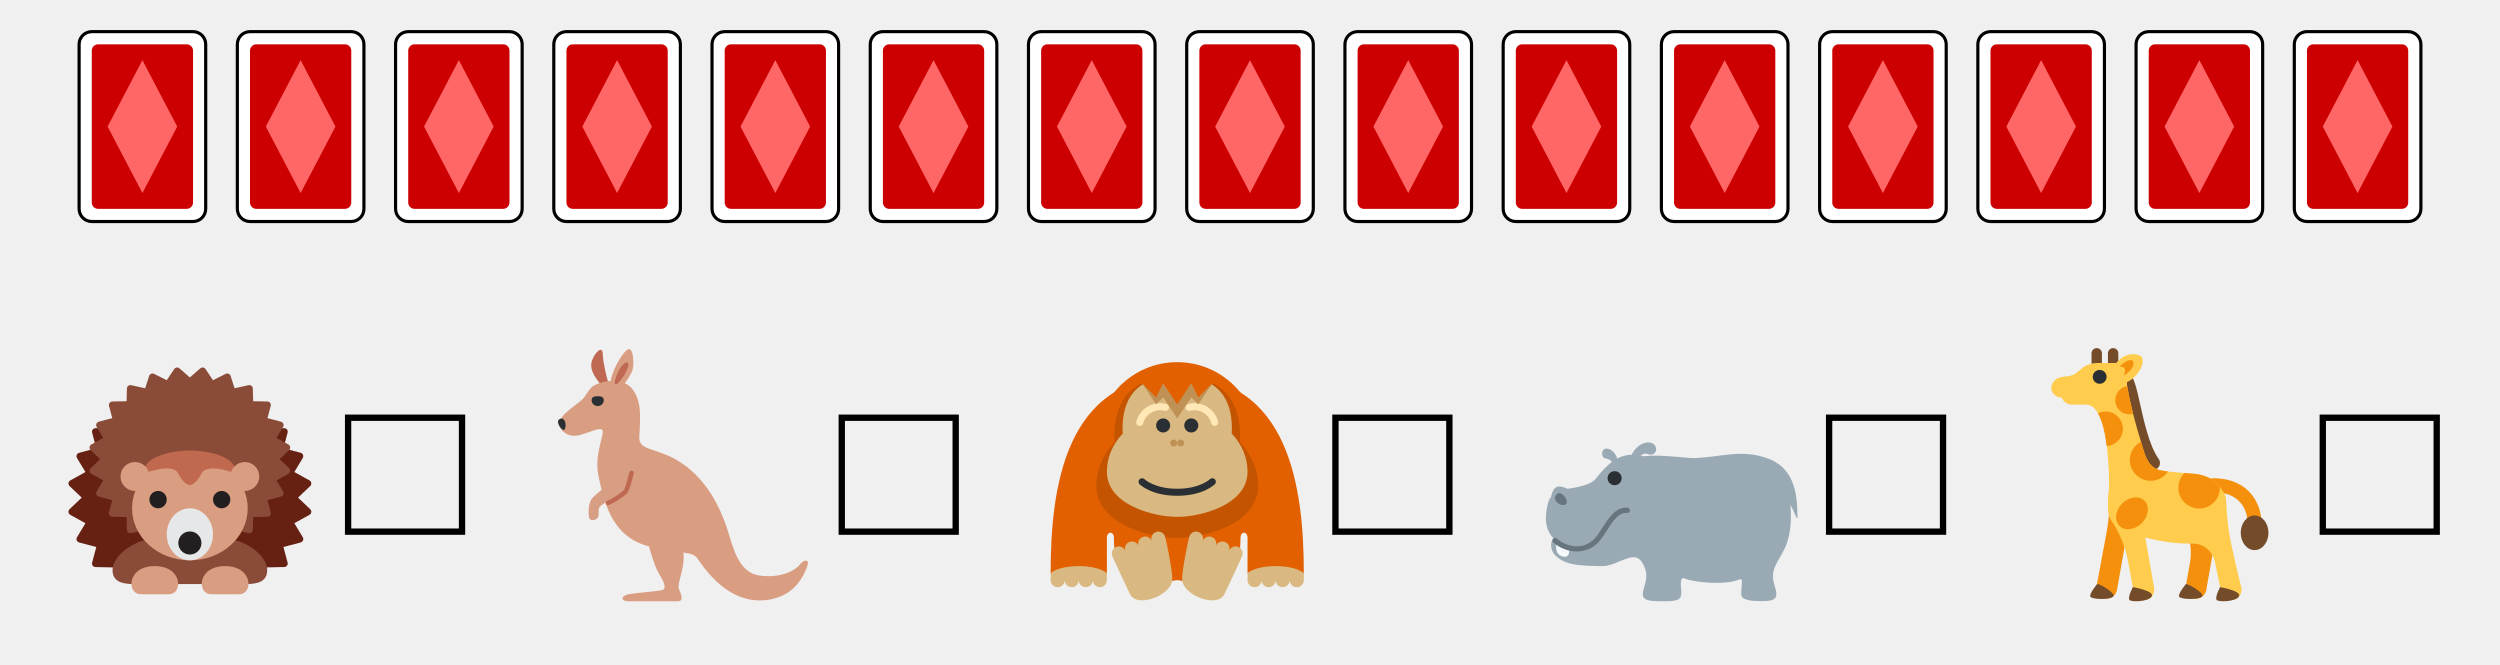
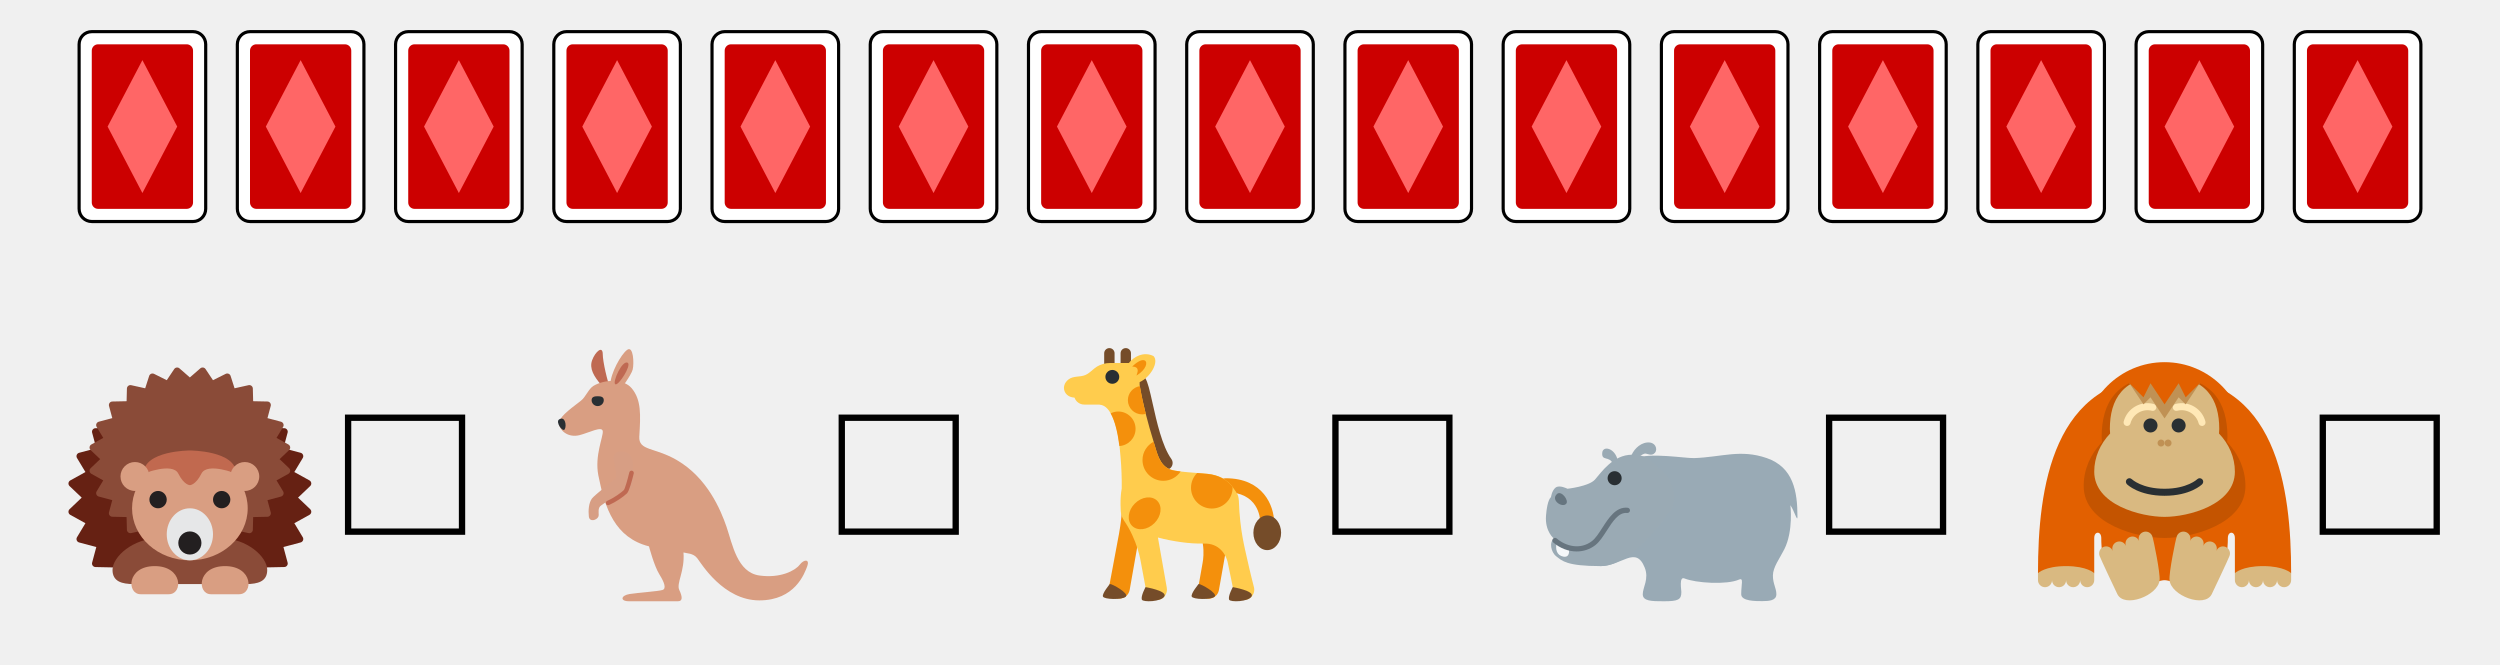
<svg xmlns="http://www.w3.org/2000/svg" width="790.0" height="210.0" viewBox="0 0 790.0 210.0">
  <defs>
</defs>
  <g>
    <g transform="translate(25.0, 10)">
      <rect x="0" y="0" width="40" height="60" rx="4" ry="4" fill="white" stroke="black" stroke-width="1" />
      <rect x="4" y="4" width="32" height="52" rx="2" ry="2" fill="#cc0000" stroke="none" />
      <path d="M20.0,9 L31,30.0 L20.0,51 L9,30.0 Z" fill="#ff6666" />
    </g>
    <g transform="translate(75.0, 10)">
      <rect x="0" y="0" width="40" height="60" rx="4" ry="4" fill="white" stroke="black" stroke-width="1" />
      <rect x="4" y="4" width="32" height="52" rx="2" ry="2" fill="#cc0000" stroke="none" />
      <path d="M20.0,9 L31,30.0 L20.0,51 L9,30.0 Z" fill="#ff6666" />
    </g>
    <g transform="translate(125.0, 10)">
      <rect x="0" y="0" width="40" height="60" rx="4" ry="4" fill="white" stroke="black" stroke-width="1" />
      <rect x="4" y="4" width="32" height="52" rx="2" ry="2" fill="#cc0000" stroke="none" />
      <path d="M20.0,9 L31,30.0 L20.0,51 L9,30.0 Z" fill="#ff6666" />
    </g>
    <g transform="translate(175.0, 10)">
      <rect x="0" y="0" width="40" height="60" rx="4" ry="4" fill="white" stroke="black" stroke-width="1" />
      <rect x="4" y="4" width="32" height="52" rx="2" ry="2" fill="#cc0000" stroke="none" />
      <path d="M20.0,9 L31,30.0 L20.0,51 L9,30.0 Z" fill="#ff6666" />
    </g>
    <g transform="translate(225.0, 10)">
      <rect x="0" y="0" width="40" height="60" rx="4" ry="4" fill="white" stroke="black" stroke-width="1" />
      <rect x="4" y="4" width="32" height="52" rx="2" ry="2" fill="#cc0000" stroke="none" />
      <path d="M20.0,9 L31,30.0 L20.0,51 L9,30.0 Z" fill="#ff6666" />
    </g>
    <g transform="translate(275.0, 10)">
      <rect x="0" y="0" width="40" height="60" rx="4" ry="4" fill="white" stroke="black" stroke-width="1" />
      <rect x="4" y="4" width="32" height="52" rx="2" ry="2" fill="#cc0000" stroke="none" />
      <path d="M20.0,9 L31,30.0 L20.0,51 L9,30.0 Z" fill="#ff6666" />
    </g>
    <g transform="translate(325.0, 10)">
      <rect x="0" y="0" width="40" height="60" rx="4" ry="4" fill="white" stroke="black" stroke-width="1" />
      <rect x="4" y="4" width="32" height="52" rx="2" ry="2" fill="#cc0000" stroke="none" />
      <path d="M20.0,9 L31,30.0 L20.0,51 L9,30.0 Z" fill="#ff6666" />
    </g>
    <g transform="translate(375.0, 10)">
      <rect x="0" y="0" width="40" height="60" rx="4" ry="4" fill="white" stroke="black" stroke-width="1" />
      <rect x="4" y="4" width="32" height="52" rx="2" ry="2" fill="#cc0000" stroke="none" />
      <path d="M20.0,9 L31,30.0 L20.0,51 L9,30.0 Z" fill="#ff6666" />
    </g>
    <g transform="translate(425.0, 10)">
      <rect x="0" y="0" width="40" height="60" rx="4" ry="4" fill="white" stroke="black" stroke-width="1" />
      <rect x="4" y="4" width="32" height="52" rx="2" ry="2" fill="#cc0000" stroke="none" />
      <path d="M20.0,9 L31,30.0 L20.0,51 L9,30.0 Z" fill="#ff6666" />
    </g>
    <g transform="translate(475.0, 10)">
      <rect x="0" y="0" width="40" height="60" rx="4" ry="4" fill="white" stroke="black" stroke-width="1" />
      <rect x="4" y="4" width="32" height="52" rx="2" ry="2" fill="#cc0000" stroke="none" />
      <path d="M20.0,9 L31,30.0 L20.0,51 L9,30.0 Z" fill="#ff6666" />
    </g>
    <g transform="translate(525.0, 10)">
      <rect x="0" y="0" width="40" height="60" rx="4" ry="4" fill="white" stroke="black" stroke-width="1" />
      <rect x="4" y="4" width="32" height="52" rx="2" ry="2" fill="#cc0000" stroke="none" />
      <path d="M20.0,9 L31,30.0 L20.0,51 L9,30.0 Z" fill="#ff6666" />
    </g>
    <g transform="translate(575.0, 10)">
      <rect x="0" y="0" width="40" height="60" rx="4" ry="4" fill="white" stroke="black" stroke-width="1" />
      <rect x="4" y="4" width="32" height="52" rx="2" ry="2" fill="#cc0000" stroke="none" />
      <path d="M20.0,9 L31,30.0 L20.0,51 L9,30.0 Z" fill="#ff6666" />
    </g>
    <g transform="translate(625.0, 10)">
      <rect x="0" y="0" width="40" height="60" rx="4" ry="4" fill="white" stroke="black" stroke-width="1" />
      <rect x="4" y="4" width="32" height="52" rx="2" ry="2" fill="#cc0000" stroke="none" />
      <path d="M20.0,9 L31,30.0 L20.0,51 L9,30.0 Z" fill="#ff6666" />
    </g>
    <g transform="translate(675.0, 10)">
      <rect x="0" y="0" width="40" height="60" rx="4" ry="4" fill="white" stroke="black" stroke-width="1" />
      <rect x="4" y="4" width="32" height="52" rx="2" ry="2" fill="#cc0000" stroke="none" />
      <path d="M20.0,9 L31,30.0 L20.0,51 L9,30.0 Z" fill="#ff6666" />
    </g>
    <g transform="translate(725.0, 10)">
      <rect x="0" y="0" width="40" height="60" rx="4" ry="4" fill="white" stroke="black" stroke-width="1" />
      <rect x="4" y="4" width="32" height="52" rx="2" ry="2" fill="#cc0000" stroke="none" />
      <path d="M20.0,9 L31,30.0 L20.0,51 L9,30.0 Z" fill="#ff6666" />
    </g>
    <g transform="translate(10.0, 100)">
      <g>
        <svg x="10.0" y="10.0" width="80" height="80" viewBox="0 0 36 36">
          <path fill="#6D6E71" d="M28.688 20.312C28.688 26.217 23.904 31 18 31c-5.903 0-10.688-4.783-10.688-10.688 0-5.903 4.786-10.689 10.688-10.689 5.904.001 10.688 4.786 10.688 10.689z" />
          <path fill="#662113" d="M26 33.5H10c-1.665 0-2.479-1.339-2.763-2.31l-2.664-.056c-.153-.003-.297-.077-.389-.2-.092-.122-.123-.281-.083-.43l.594-2.216-2.446-.651c-.152-.041-.276-.15-.335-.296s-.046-.311.035-.445l1.199-1.993-2.156-1.192c-.139-.077-.233-.216-.254-.374-.02-.157.036-.315.151-.426l1.729-1.647-1.729-1.646c-.115-.11-.171-.268-.151-.426.021-.158.115-.297.254-.374l2.156-1.194-1.2-1.994c-.081-.135-.094-.3-.035-.445.059-.146.183-.255.335-.296l2.446-.65-.594-2.218c-.04-.148-.009-.307.083-.43s.236-.196.39-.2l2.575-.053.058-2.302c.004-.149.074-.289.192-.381.118-.092.271-.127.416-.094l2.521.561.717-2.234c.045-.139.148-.251.282-.308.136-.056.288-.051.417.014l2.284 1.139 1.341-2.009c.08-.119.208-.199.35-.218.145-.019.287.024.394.119L18 7.258l1.88-1.636c.109-.094.251-.137.395-.118.143.019.269.099.35.218l1.34 2.009 2.286-1.139c.13-.065.283-.069.417-.014.135.057.237.169.282.308l.716 2.234 2.521-.561c.146-.032.298.002.416.094s.188.232.192.381l.058 2.302 2.574.053c.153.003.297.077.389.2.093.123.123.282.083.43l-.595 2.217 2.449.65c.152.04.276.15.336.296.059.146.046.311-.035.445l-1.201 1.994 2.155 1.194c.14.077.233.216.254.374s-.036.316-.151.426l-1.729 1.646 1.729 1.647c.115.11.172.269.151.426-.021.158-.114.297-.254.374L32.854 24.9l1.2 1.993c.081.135.094.3.035.445-.06.146-.184.255-.335.296l-2.45.651.595 2.216c.04.148.01.307-.082.43-.093.123-.236.197-.39.2l-2.663.056c-.285.974-1.099 2.313-2.764 2.313z" />
          <path fill="#8A4B38" d="M16.188 28.824c-.022 0-.044-.001-.066-.004-.143-.019-.27-.099-.35-.219l-1.058-1.585-1.805.899c-.131.064-.283.07-.418.014-.134-.057-.237-.169-.282-.309l-.564-1.757-1.99.442c-.148.031-.299-.003-.417-.095s-.188-.231-.192-.381l-.045-1.804-2.029-.043c-.153-.003-.297-.077-.389-.2-.092-.122-.123-.281-.083-.43l.464-1.732-1.92-.51c-.152-.041-.276-.15-.335-.296s-.046-.311.035-.445l.937-1.557-1.688-.934c-.14-.077-.234-.216-.254-.374-.02-.158.036-.316.151-.426l1.352-1.289-1.352-1.287c-.115-.11-.171-.268-.151-.426.021-.158.115-.297.254-.374l1.689-.935-.937-1.558c-.081-.135-.094-.3-.035-.445.059-.146.183-.255.335-.296l1.922-.511-.466-1.732c-.04-.148-.009-.307.083-.43s.236-.196.39-.2l2.029-.042.045-1.805c.004-.149.074-.289.192-.381.117-.092.27-.127.416-.094l1.99.442.564-1.756c.045-.139.148-.251.282-.308.136-.055.287-.051.418.014l1.805.899 1.058-1.584c.08-.119.207-.199.35-.218.144-.021.287.024.395.119L18 4.172l1.484-1.291c.109-.095.253-.138.395-.119.143.019.269.099.35.218l1.057 1.583 1.807-.9c.13-.064.283-.069.417-.013.135.057.237.169.282.308l.562 1.756 1.991-.442c.146-.033.3.002.416.094.118.092.188.232.192.382l.045 1.804 2.028.042c.153.003.297.077.389.2.093.123.123.282.083.43l-.465 1.734 1.924.511c.152.041.276.15.336.296.059.146.046.311-.035.445l-.938 1.558 1.689.935c.14.077.233.216.254.374.021.158-.036.316-.151.426l-1.353 1.287 1.353 1.289c.115.11.172.268.151.426-.021.158-.115.296-.254.374l-1.688.934.938 1.557c.081.135.094.3.035.445-.06.145-.184.255-.335.296l-1.925.512.465 1.732c.04.148.01.307-.082.43-.093.123-.236.197-.39.2l-2.028.043-.045 1.804c-.004.149-.074.289-.192.381-.117.092-.271.126-.416.095l-1.991-.442-.562 1.757c-.045.139-.147.252-.282.309-.134.058-.284.053-.417-.014l-1.806-.899-1.058 1.585c-.08.12-.207.199-.35.219-.142.018-.286-.024-.395-.119L18 27.407l-1.483 1.294c-.092.08-.209.123-.329.123z" />
          <path fill="#8A4B38" d="M13.5 27.052h9c3.521 0 6.5 2.575 6.5 4.5 0 1.65-1.35 2-3 2H10c-1.65 0-3-.35-3-2 0-1.925 2.99-4.5 6.5-4.5z" />
          <path fill="#D99E82" d="M26.222 22.779c0 4.088-3.68 7.398-8.222 7.398s-8.222-3.31-8.222-7.398c0-4.087 3.68-7.4 8.222-7.4s8.222 3.313 8.222 7.4z" />
          <path fill="#E6E7E8" d="M21.289 26.479c0 2.043-1.473 3.699-3.289 3.699s-3.289-1.656-3.289-3.699S16.183 22.78 18 22.78s3.289 1.655 3.289 3.699z" />
          <path fill="#231F20" d="M19.645 27.711c0 .908-.736 1.645-1.645 1.645s-1.645-.736-1.645-1.645c0-.908.736-1.642 1.645-1.642s1.645.734 1.645 1.642zm-4.934-6.166c0 .682-.552 1.234-1.233 1.234s-1.233-.553-1.233-1.234c0-.68.552-1.232 1.233-1.232.681-.001 1.233.552 1.233 1.232zm9.044 0c0 .682-.552 1.234-1.232 1.234-.682 0-1.233-.553-1.233-1.234 0-.68.552-1.232 1.233-1.232.68-.001 1.232.552 1.232 1.232z" />
          <path fill="#C1694F" d="M11.422 17.846s4.111-1.644 4.933 0C17.178 19.49 18 19.49 18 19.49v-4.934c0 .001-6.578.001-6.578 3.29zm13.155 0s-4.11-1.644-4.933 0C18.822 19.49 18 19.49 18 19.49v-4.934c0 .001 6.577.001 6.577 3.29z" />
          <path fill="#D99E82" d="M12.245 18.256c0 1.136-.92 2.056-2.055 2.056-1.136 0-2.056-.92-2.056-2.056 0-1.135.92-2.055 2.056-2.055 1.135 0 2.055.92 2.055 2.055zm15.621 0c0 1.136-.92 2.056-2.056 2.056-1.135 0-2.056-.92-2.056-2.056 0-1.135.921-2.055 2.056-2.055 1.136 0 2.056.92 2.056 2.055zM11 35c-2 0-2-4 2-4s4.062 4 2 4h-4zm10 0c-2 0-2-4 2-4s4.062 4 2 4h-4z" />
        </svg>
        <rect x="100.0" y="32.0" width="36.0" height="36.0" fill="none" stroke="black" stroke-width="2" />
      </g>
    </g>
    <g transform="translate(166.0, 100)">
      <g>
        <svg x="10.0" y="10.0" width="80" height="80" viewBox="0 0 36 36">
          <path fill="#BF6952" d="M6.513.886c0 .984.649 3.926 1.153 5.047s-.505.35-1.442-.771-1.657-2.244-1.225-3.435S6.513-.446 6.513.886z" />
          <path fill="#D99E82" d="M.314 10.699c-.004.961 1.22 2.097 2.883 1.682 1.333-.332 3.234-1.359 3.316-.561.082.798-1.179 3.471-.629 6.276.93 4.74 2.379 8.873 7.201 10.095 0 0 .723 2.775 1.479 3.986.694 1.111 1.029 2.022.45 2.215-.579.193-3.472.386-4.694.579C9.099 35.164 8.906 36 10.256 36H17.2c.707 0 .643-.643.193-1.607s.805-2.643.598-5.332c.414.14 1.395.067 1.974.838.579.772 3.729 5.976 8.809 5.976s6.43-3.826 6.815-4.855c.386-1.029-.45-1.029-1.093-.193s-2.761 1.931-5.722 1.508c-3.151-.45-3.822-4.465-4.658-6.909-.836-2.443-2.74-6.968-7.044-9.487-3.177-1.859-5.483-1.31-5.363-3.356.178-3.033.325-5.21-1.099-6.892-1.15-1.357-3.851-1.264-5.418-.319-.697.42-1.117 1.595-1.778 2.103C1.428 8.998.317 9.848.314 10.699z" />
          <path fill="#D79E84" d="M6.042 22.625c-.259.531-.006 1.019-.158 1.355-.225.497-1.254.804-1.35-.032-.097-.836-.021-1.948.45-2.572.322-.427 3.279-2.797 3.408-2.893.129-.096-.354-2.893-.354-2.893s.096-1.125 1.447-.868c1.35.257 1.318 1.415 1.318 2.636s.225 2.443-.386 2.733-4.117 2.003-4.375 2.534z" />
          <path fill="#292F33" d="M6.657 7.405c0 .465-.387.841-.865.841s-.865-.377-.865-.841.387-.561.865-.561.865.096.865.561z" />
          <path fill="#D99E82" d="M9.973.255c.912-.665 1.009 1.963.793 2.804S8.891 6.073 8.891 6.073s-1.297.631-1.297-.911S9.108.886 9.973.255z" />
          <path fill="#BF6952" d="M10.062 2.09c.58.346-1.307 3.303-1.766 3.055-.459-.247.988-3.519 1.766-3.055z" />
          <path fill="#292F33" d="M.314 10.139c.869-.528 1.081.911.793 1.402-.289.49-1.37-1.052-.793-1.402z" />
          <path fill="#BF6952" d="M7.274 22.34c-.125 0-.244-.073-.297-.195-.071-.164.004-.354.168-.426 1.066-.464 1.99-1.182 2.367-1.533.15-.182.523-1.447.777-2.511.042-.174.219-.278.39-.24.174.042.281.216.24.39-.223.931-.645 2.536-.966 2.835-.546.508-1.546 1.216-2.55 1.652-.042.019-.086.028-.129.028z" />
        </svg>
        <rect x="100.0" y="32.0" width="36.0" height="36.0" fill="none" stroke="black" stroke-width="2" />
      </g>
    </g>
    <g transform="translate(322.0, 100)">
      <g>
        <svg x="10.0" y="10.0" width="80" height="80" viewBox="0 0 36 36">
-           <path fill="#E26000" d="M36 32c0-12-2-28-18-28S0 20 0 32h8v-5c0-1 1-1 1 0 0 7 4 6 4 6l2 2 1-1c0-.552 1.448-1 2-1s2 .448 2 1l1 1 2-2s4 1 4-6c0-1 1-1 1 0v5h8z" />
-           <circle fill="#E26000" cx="18" cy="13.5" r="11.5" />
-           <path fill="#D9B981" d="M32 31c-3 0-4 1-4 1v1c0 .552.448 1 1 1s1-.448 1-1c0 .552.448 1 1 1s1-.448 1-1c0 .552.448 1 1 1s1-.448 1-1c0 .552.448 1 1 1s1-.448 1-1v-1s-1-1-4-1zM4 31c-3 0-4 1-4 1v1c0 .552.448 1 1 1s1-.448 1-1c0 .552.448 1 1 1s1-.448 1-1c0 .552.448 1 1 1s1-.448 1-1c0 .552.448 1 1 1s1-.448 1-1v-1s-1-1-4-1z" />
-           <path fill="#C45400" d="M6.5 19.607C6.5 25.051 14.167 27 18 27s11.5-1.949 11.5-7.393c0-2.366-.974-4.536-2.595-6.235.023-.244.04-.491.04-.747C26.944 7.862 24.9 4 18 4s-8.944 3.862-8.944 8.625c0 .256.017.503.04.747C7.474 15.071 6.5 17.241 6.5 19.607z" />
-           <path fill="#D9B981" d="M8 17.571C8 22.305 14.667 24 18 24s10-1.695 10-6.429c0-2.057-.847-3.944-2.257-5.422.02-.212.035-.427.035-.65C25.778 7.358 24 4 18 4s-7.778 3.358-7.778 7.5c0 .223.015.438.035.65C8.847 13.627 8 15.514 8 17.571z" />
-           <circle fill="#292F33" cx="16" cy="11" r="1" />
-           <circle fill="#292F33" cx="20" cy="11" r="1" />
-           <path fill="#FFE8B6" d="M12.67 11.073c-.042 0-.084-.005-.127-.016-.267-.07-.427-.343-.357-.61.488-1.867 2.405-2.988 4.271-2.503.267.07.427.343.357.61-.07.267-.343.424-.61.357-1.332-.347-2.702.455-3.05 1.788-.059.225-.262.374-.484.374zm10.66 0c-.223 0-.425-.149-.483-.374-.169-.646-.579-1.188-1.155-1.525-.576-.339-1.249-.432-1.896-.262-.269.069-.54-.091-.609-.357-.07-.268.09-.541.357-.61.901-.236 1.846-.106 2.653.367.807.473 1.381 1.231 1.616 2.136.07.267-.09.54-.357.61-.042.009-.085.015-.126.015z" />
-           <path fill="#C09154" d="M13 5l2 3 1-1 2 3 2-3 1 1 2-3s-2-1-5-1-5 1-5 1z" />
-           <path fill="#E26000" d="M13 5l2 2 1-2 2 3 2-3 1 2 2-2s-2-2-5-2-5 2-5 2z" />
-           <circle fill="#C09154" cx="17.5" cy="13.5" r=".5" />
-           <circle fill="#C09154" cx="18.5" cy="13.5" r=".5" />
-           <path fill="#292F33" d="M18 21c-3.665 0-5.286-1.579-5.354-1.646-.195-.195-.195-.512 0-.707.195-.194.51-.195.705-.002C13.365 18.658 14.783 20 18 20c3.218 0 4.635-1.342 4.648-1.356.197-.191.514-.189.706.006.193.195.193.509-.001.703C23.286 19.421 21.665 21 18 21z" />
-           <path fill="#D9B981" d="M17.295 33c-.235 2.224-5 4-6 2-.247-.494-2.341-4.936-2.535-5.453-.194-.517.068-1.094.586-1.287s1.094.068 1.287.586c-.194-.517.068-1.094.586-1.287.517-.194 1.094.068 1.287.586-.194-.517.068-1.094.586-1.287.517-.194 1.094.068 1.287.586-.194-.517.068-1.094.586-1.287s1.094.068 1.287.586c.193.514 1.148 5.263 1.043 6.257zm1.41 0c.235 2.224 5 4 6 2 .247-.494 2.341-4.936 2.535-5.453.194-.517-.068-1.094-.586-1.287s-1.094.068-1.287.586c.194-.517-.068-1.094-.586-1.287-.517-.194-1.094.068-1.287.586.194-.517-.068-1.094-.586-1.287-.517-.194-1.094.068-1.287.586.194-.517-.068-1.094-.586-1.287s-1.094.068-1.287.586c-.193.514-1.148 5.263-1.043 6.257z" />
+           <path d="M22.217 35.615h-.002c-.804-.142-1.34-.908-1.198-1.712l.59-3.344s.68-3.165-1.076-5.449c1.259-1.171 5.024.085 5.024.085l-1.626 9.221c-.142.804-.908 1.34-1.712 1.199zm-12.692-.021h-.002c-.804-.142-1.34-.908-1.198-1.712l1.312-7.025s.503-2.419.503-4.439c1.142-.439 2.723 2.757 2.723 2.757l-1.626 9.221c-.143.803-.909 1.339-1.712 1.198zm21.277-9.823c-.537 0-.977-.431-.985-.969-.012-.723-.304-4.326-4.925-4.326-.545 0-.985-.441-.985-.985s.441-.985.985-.985c5.363 0 6.858 3.938 6.896 6.264.009.545-.425.993-.969 1.002l-.017-.001z" fill="#F4900C" />
+           <g fill="#754C29">
+             <path d="M15.226 17.252l-3.46-11.98 1.687-1.02c.369.61.628 1.722 1.054 3.633.569 2.558 1.349 6.06 2.657 7.876.318.442.218 1.058-.224 1.376-.175.126-1.714.115-1.714.115zM7.615 2.71V.739c0-.408.331-.739.739-.739s.739.331.739.739V2.71H7.615zm2.332 0V.739c0-.408.331-.739.739-.739s.739.331.739.739V2.71H9.947z" />
+             <ellipse cx="30.802" cy="26.263" rx="1.971" ry="2.464" />
+           </g>
+           <path fill="#FFCC4D" d="M28.935 34.094s-.647-2.515-.998-4.154c-.332-1.549-1.025-3.981-1.171-8.225-.01-.145-.039-.512-.138-.779-.122-.33-.567-.933-.766-1.203-.777-1.052-2.012-1.691-3.526-1.847-1.283-.132-2.573-.185-3.854-.339-.59-.071-1.1-.156-1.422-.272-1.636-.589-1.962-2.502-2.414-3.965-.8-2.59-1.508-5.225-1.961-7.9l-.036.009.036-.009-.027-.165V4.84c1.567-.714 2.79-2.888 1.971-3.706-1.416-.708-2.827.11-3.513.992-.02-.001-.039-.006-.059-.006H8.459c-.655 0-1.304.16-1.872.51-.584.359-.986.907-1.633 1.19-.786.344-1.721.093-2.417.64-1.189.933-.625 2.525.854 2.578.201.577.745.993 1.39.993h2.106c.055.011.108.021.173.029.604.071 1.088.525 1.477 1.215 1.047 1.856 1.244 4.244 1.415 6.324.119 1.448.177 2.906.158 4.36-.293 1.566-.12 3.377-.12 3.377.044.419.186.777.394 1.095l-.01.011c1.99 2.81 2.449 5.97 2.449 5.97l.784 4.193c.142.804.908 1.341 1.713 1.199.804-.142 1.341-.908 1.199-1.712l-1.262-7.159c1.977.534 4.609.932 6.449.852 0 .006-.003.014-.002.02 2.371-.146 3.26 1.73 3.454 2.576.194.846.868 4.228.868 4.228.142.804.909 1.341 1.712 1.199.802-.143 1.339-.91 1.197-1.714z" />
+           <path fill="#F4900C" d="M11.975 22.1c-.985.985-1.16 2.408-.391 3.178.77.77 2.193.595 3.178-.391s1.16-2.408.391-3.178c-.77-.77-2.193-.595-3.178.391zm1.088-6.185c0 1.633 1.324 2.956 2.956 2.956 1.029 0 1.933-.526 2.462-1.323-.59-.071-1.1-.156-1.422-.272-1.564-.563-1.872-2.237-2.253-3.441-.057-.179-.108-.349-.162-.523-.935.496-1.581 1.469-1.581 2.603zm-.986-4.434c0-1.361-1.103-2.464-2.464-2.464-.388 0-.75.098-1.077.257.635 1.126 1.015 2.885 1.242 4.653 1.282-.086 2.299-1.142 2.299-2.446zm-1.093-4.079c0 1.118.906 2.023 2.023 2.023.182 0 .355-.032.523-.077-.449-1.787-.709-3.122-.847-3.937-.961.156-1.699.985-1.699 1.991zm8.977 12.456c0 1.633 1.324 2.956 2.956 2.956 1.633 0 2.956-1.324 2.956-2.956 0-.043-.011-.082-.013-.124-.777-1.052-2.012-1.691-3.526-1.847-.457-.047-.972-.088-1.499-.128-.538.536-.874 1.277-.874 2.099zM11.598 2.613c.505-.483 1.317-1.089 1.778-.856.461.233.258 1.273-1.166 2.151.113-.439.551-1.215-.612-1.295z" />
+           <circle fill="#292F33" cx="8.772" cy="4.09" r=".985" />
+           <path d="M21.047 33.545s-1.142 1.351-.985 1.781 2.741.491 3.249.022-1.951-1.842-2.264-1.803zm-12.623 0s-1.142 1.351-.985 1.781c.156.43 2.741.491 3.249.022s-1.951-1.842-2.264-1.803zm4.547 2.22c.136.391 2.766.329 3.205-.461.439-.79-2.678-1.317-2.678-1.317s-.703 1.273-.527 1.778zm12.404 0c.136.391 2.766.329 3.205-.461.439-.79-2.678-1.317-2.678-1.317s-.703 1.273-.527 1.778z" fill="#754C29" />
        </svg>
        <rect x="100.0" y="32.0" width="36.0" height="36.0" fill="none" stroke="black" stroke-width="2" />
      </g>
    </g>
    <g transform="translate(478.0, 100)">
      <g>
        <svg x="10.0" y="10.0" width="80" height="80" viewBox="0 0 36 36">
          <path fill="#99AAB5" d="M13 15.689c1.945-.886 7.032-.006 8.304-.048 3.861-.127 6.58-1.305 10.332 0C35.388 16.946 36 20.327 36 24c0 .816-.465-.9-1.008-1.662 0 0 .451 3.643-.854 6.253-.664 1.328-1.631 2.557-1.631 3.753-.001 1.197.493 1.78.493 2.656 0 .892-1 .98-2 .98-.926 0-3 .02-3-.98 0-1.423.385-2.394-.312-2.083-1.729.771-6.146.5-7.771-.167-.766-.314-.43 1.598-.428 1.932C19.499 35.795 19 36 17 36c-1.741 0-3-.012-3-1s.919-2.179.281-3.781C13 28 11 31 7.999 31 5.031 31 13 15.689 13 15.689z" />
          <path fill="#9AAAB4" d="M3.29 20s3.045-.326 3.915-1.305c.87-.979 2.556-3.535 5.275-3.535s3.045 1.577 4.024 2.066c.978.49 2.91 3.653 1.496 5.774s-6 8-10 8c-4.84 0-5.485-.764-6.281-1.375-.792-.607-1.051-2.042-.344-2.531 0 0-1.312-1-1.131-3.287.185-2.331.707-2.61.707-2.61s.109-.924.653-1.359C2.148 19.402 3.29 20 3.29 20z" />
          <path fill="#F5F8FA" d="M2.691 29.65c.629.132.992-.253.777-1.4-.657.047-1.663-.816-1.663-.816-.327 1.268.012 2.032.886 2.216z" />
          <path fill="#67757F" d="M4.601 28.918c-1.148 0-2.333-.432-3.327-1.279-.157-.135-.176-.371-.042-.528.135-.157.372-.177.529-.042 1.306 1.115 3.371 1.657 5.039.354.497-.388.958-1.104 1.446-1.861.912-1.416 1.945-3.033 3.602-2.862.207.02.357.203.337.409-.02.205-.205.353-.409.337-1.212-.127-2.066 1.226-2.9 2.522-.523.812-1.017 1.58-1.614 2.047-.774.604-1.705.903-2.661.903z" />
          <path fill="#66757F" d="M1.813 20.74c.611-.543 1.694.891 1.318 1.374-.535.687-2.308-.494-1.318-1.374z" />
          <circle fill="#292F33" cx="10" cy="18.5" r="1" />
          <path fill="#9AAAB4" d="M8.238 14.889c.095-1.09 1.794-.653 2.175.979s-.42 1.168-.653.598c-.489-1.197-1.631-.327-1.522-1.577zm4.062.598c.258-.84 1.142-1.958 2.338-2.066 1.196-.109 1.523.979 1.088 1.468-.435.489-.979.163-1.305.109s-1.088.489-1.414.979c-.326.489-.924.217-.707-.49z" />
        </svg>
        <rect x="100.0" y="32.0" width="36.0" height="36.0" fill="none" stroke="black" stroke-width="2" />
      </g>
    </g>
    <g transform="translate(634.0, 100)">
      <g>
        <svg x="10.0" y="10.0" width="80" height="80" viewBox="0 0 36 36">
-           <path d="M22.217 35.615h-.002c-.804-.142-1.34-.908-1.198-1.712l.59-3.344s.68-3.165-1.076-5.449c1.259-1.171 5.024.085 5.024.085l-1.626 9.221c-.142.804-.908 1.34-1.712 1.199zm-12.692-.021h-.002c-.804-.142-1.34-.908-1.198-1.712l1.312-7.025s.503-2.419.503-4.439c1.142-.439 2.723 2.757 2.723 2.757l-1.626 9.221c-.143.803-.909 1.339-1.712 1.198zm21.277-9.823c-.537 0-.977-.431-.985-.969-.012-.723-.304-4.326-4.925-4.326-.545 0-.985-.441-.985-.985s.441-.985.985-.985c5.363 0 6.858 3.938 6.896 6.264.009.545-.425.993-.969 1.002l-.017-.001z" fill="#F4900C" />
-           <g fill="#754C29">
-             <path d="M15.226 17.252l-3.46-11.98 1.687-1.02c.369.61.628 1.722 1.054 3.633.569 2.558 1.349 6.06 2.657 7.876.318.442.218 1.058-.224 1.376-.175.126-1.714.115-1.714.115zM7.615 2.71V.739c0-.408.331-.739.739-.739s.739.331.739.739V2.71H7.615zm2.332 0V.739c0-.408.331-.739.739-.739s.739.331.739.739V2.71H9.947z" />
-             <ellipse cx="30.802" cy="26.263" rx="1.971" ry="2.464" />
-           </g>
-           <path fill="#FFCC4D" d="M28.935 34.094s-.647-2.515-.998-4.154c-.332-1.549-1.025-3.981-1.171-8.225-.01-.145-.039-.512-.138-.779-.122-.33-.567-.933-.766-1.203-.777-1.052-2.012-1.691-3.526-1.847-1.283-.132-2.573-.185-3.854-.339-.59-.071-1.1-.156-1.422-.272-1.636-.589-1.962-2.502-2.414-3.965-.8-2.59-1.508-5.225-1.961-7.9l-.036.009.036-.009-.027-.165V4.84c1.567-.714 2.79-2.888 1.971-3.706-1.416-.708-2.827.11-3.513.992-.02-.001-.039-.006-.059-.006H8.459c-.655 0-1.304.16-1.872.51-.584.359-.986.907-1.633 1.19-.786.344-1.721.093-2.417.64-1.189.933-.625 2.525.854 2.578.201.577.745.993 1.39.993h2.106c.055.011.108.021.173.029.604.071 1.088.525 1.477 1.215 1.047 1.856 1.244 4.244 1.415 6.324.119 1.448.177 2.906.158 4.36-.293 1.566-.12 3.377-.12 3.377.044.419.186.777.394 1.095l-.01.011c1.99 2.81 2.449 5.97 2.449 5.97l.784 4.193c.142.804.908 1.341 1.713 1.199.804-.142 1.341-.908 1.199-1.712l-1.262-7.159c1.977.534 4.609.932 6.449.852 0 .006-.003.014-.002.02 2.371-.146 3.26 1.73 3.454 2.576.194.846.868 4.228.868 4.228.142.804.909 1.341 1.712 1.199.802-.143 1.339-.91 1.197-1.714z" />
-           <path fill="#F4900C" d="M11.975 22.1c-.985.985-1.16 2.408-.391 3.178.77.77 2.193.595 3.178-.391s1.16-2.408.391-3.178c-.77-.77-2.193-.595-3.178.391zm1.088-6.185c0 1.633 1.324 2.956 2.956 2.956 1.029 0 1.933-.526 2.462-1.323-.59-.071-1.1-.156-1.422-.272-1.564-.563-1.872-2.237-2.253-3.441-.057-.179-.108-.349-.162-.523-.935.496-1.581 1.469-1.581 2.603zm-.986-4.434c0-1.361-1.103-2.464-2.464-2.464-.388 0-.75.098-1.077.257.635 1.126 1.015 2.885 1.242 4.653 1.282-.086 2.299-1.142 2.299-2.446zm-1.093-4.079c0 1.118.906 2.023 2.023 2.023.182 0 .355-.032.523-.077-.449-1.787-.709-3.122-.847-3.937-.961.156-1.699.985-1.699 1.991zm8.977 12.456c0 1.633 1.324 2.956 2.956 2.956 1.633 0 2.956-1.324 2.956-2.956 0-.043-.011-.082-.013-.124-.777-1.052-2.012-1.691-3.526-1.847-.457-.047-.972-.088-1.499-.128-.538.536-.874 1.277-.874 2.099zM11.598 2.613c.505-.483 1.317-1.089 1.778-.856.461.233.258 1.273-1.166 2.151.113-.439.551-1.215-.612-1.295z" />
-           <circle fill="#292F33" cx="8.772" cy="4.09" r=".985" />
-           <path d="M21.047 33.545s-1.142 1.351-.985 1.781 2.741.491 3.249.022-1.951-1.842-2.264-1.803zm-12.623 0s-1.142 1.351-.985 1.781c.156.43 2.741.491 3.249.022s-1.951-1.842-2.264-1.803zm4.547 2.22c.136.391 2.766.329 3.205-.461.439-.79-2.678-1.317-2.678-1.317s-.703 1.273-.527 1.778zm12.404 0c.136.391 2.766.329 3.205-.461.439-.79-2.678-1.317-2.678-1.317s-.703 1.273-.527 1.778z" fill="#754C29" />
+           <path fill="#E26000" d="M36 32c0-12-2-28-18-28S0 20 0 32h8v-5c0-1 1-1 1 0 0 7 4 6 4 6l2 2 1-1c0-.552 1.448-1 2-1s2 .448 2 1l1 1 2-2s4 1 4-6c0-1 1-1 1 0v5h8z" />
+           <circle fill="#E26000" cx="18" cy="13.5" r="11.5" />
+           <path fill="#D9B981" d="M32 31c-3 0-4 1-4 1v1c0 .552.448 1 1 1s1-.448 1-1c0 .552.448 1 1 1s1-.448 1-1c0 .552.448 1 1 1s1-.448 1-1c0 .552.448 1 1 1s1-.448 1-1v-1s-1-1-4-1zM4 31c-3 0-4 1-4 1v1c0 .552.448 1 1 1s1-.448 1-1c0 .552.448 1 1 1s1-.448 1-1c0 .552.448 1 1 1s1-.448 1-1c0 .552.448 1 1 1s1-.448 1-1v-1s-1-1-4-1z" />
+           <path fill="#C45400" d="M6.5 19.607C6.5 25.051 14.167 27 18 27s11.5-1.949 11.5-7.393c0-2.366-.974-4.536-2.595-6.235.023-.244.04-.491.04-.747C26.944 7.862 24.9 4 18 4s-8.944 3.862-8.944 8.625c0 .256.017.503.04.747C7.474 15.071 6.5 17.241 6.5 19.607z" />
+           <path fill="#D9B981" d="M8 17.571C8 22.305 14.667 24 18 24s10-1.695 10-6.429c0-2.057-.847-3.944-2.257-5.422.02-.212.035-.427.035-.65C25.778 7.358 24 4 18 4s-7.778 3.358-7.778 7.5c0 .223.015.438.035.65C8.847 13.627 8 15.514 8 17.571z" />
+           <circle fill="#292F33" cx="16" cy="11" r="1" />
+           <circle fill="#292F33" cx="20" cy="11" r="1" />
+           <path fill="#FFE8B6" d="M12.67 11.073c-.042 0-.084-.005-.127-.016-.267-.07-.427-.343-.357-.61.488-1.867 2.405-2.988 4.271-2.503.267.07.427.343.357.61-.07.267-.343.424-.61.357-1.332-.347-2.702.455-3.05 1.788-.059.225-.262.374-.484.374zm10.66 0c-.223 0-.425-.149-.483-.374-.169-.646-.579-1.188-1.155-1.525-.576-.339-1.249-.432-1.896-.262-.269.069-.54-.091-.609-.357-.07-.268.09-.541.357-.61.901-.236 1.846-.106 2.653.367.807.473 1.381 1.231 1.616 2.136.07.267-.09.54-.357.61-.042.009-.085.015-.126.015z" />
+           <path fill="#C09154" d="M13 5l2 3 1-1 2 3 2-3 1 1 2-3s-2-1-5-1-5 1-5 1z" />
+           <path fill="#E26000" d="M13 5l2 2 1-2 2 3 2-3 1 2 2-2s-2-2-5-2-5 2-5 2z" />
+           <circle fill="#C09154" cx="17.5" cy="13.5" r=".5" />
+           <circle fill="#C09154" cx="18.5" cy="13.5" r=".5" />
+           <path fill="#292F33" d="M18 21c-3.665 0-5.286-1.579-5.354-1.646-.195-.195-.195-.512 0-.707.195-.194.51-.195.705-.002C13.365 18.658 14.783 20 18 20c3.218 0 4.635-1.342 4.648-1.356.197-.191.514-.189.706.006.193.195.193.509-.001.703C23.286 19.421 21.665 21 18 21z" />
+           <path fill="#D9B981" d="M17.295 33c-.235 2.224-5 4-6 2-.247-.494-2.341-4.936-2.535-5.453-.194-.517.068-1.094.586-1.287s1.094.068 1.287.586c-.194-.517.068-1.094.586-1.287.517-.194 1.094.068 1.287.586-.194-.517.068-1.094.586-1.287.517-.194 1.094.068 1.287.586-.194-.517.068-1.094.586-1.287s1.094.068 1.287.586c.193.514 1.148 5.263 1.043 6.257zm1.41 0c.235 2.224 5 4 6 2 .247-.494 2.341-4.936 2.535-5.453.194-.517-.068-1.094-.586-1.287s-1.094.068-1.287.586c.194-.517-.068-1.094-.586-1.287-.517-.194-1.094.068-1.287.586.194-.517-.068-1.094-.586-1.287-.517-.194-1.094.068-1.287.586.194-.517-.068-1.094-.586-1.287s-1.094.068-1.287.586c-.193.514-1.148 5.263-1.043 6.257z" />
        </svg>
        <rect x="100.0" y="32.0" width="36.0" height="36.0" fill="none" stroke="black" stroke-width="2" />
      </g>
    </g>
  </g>
</svg>
